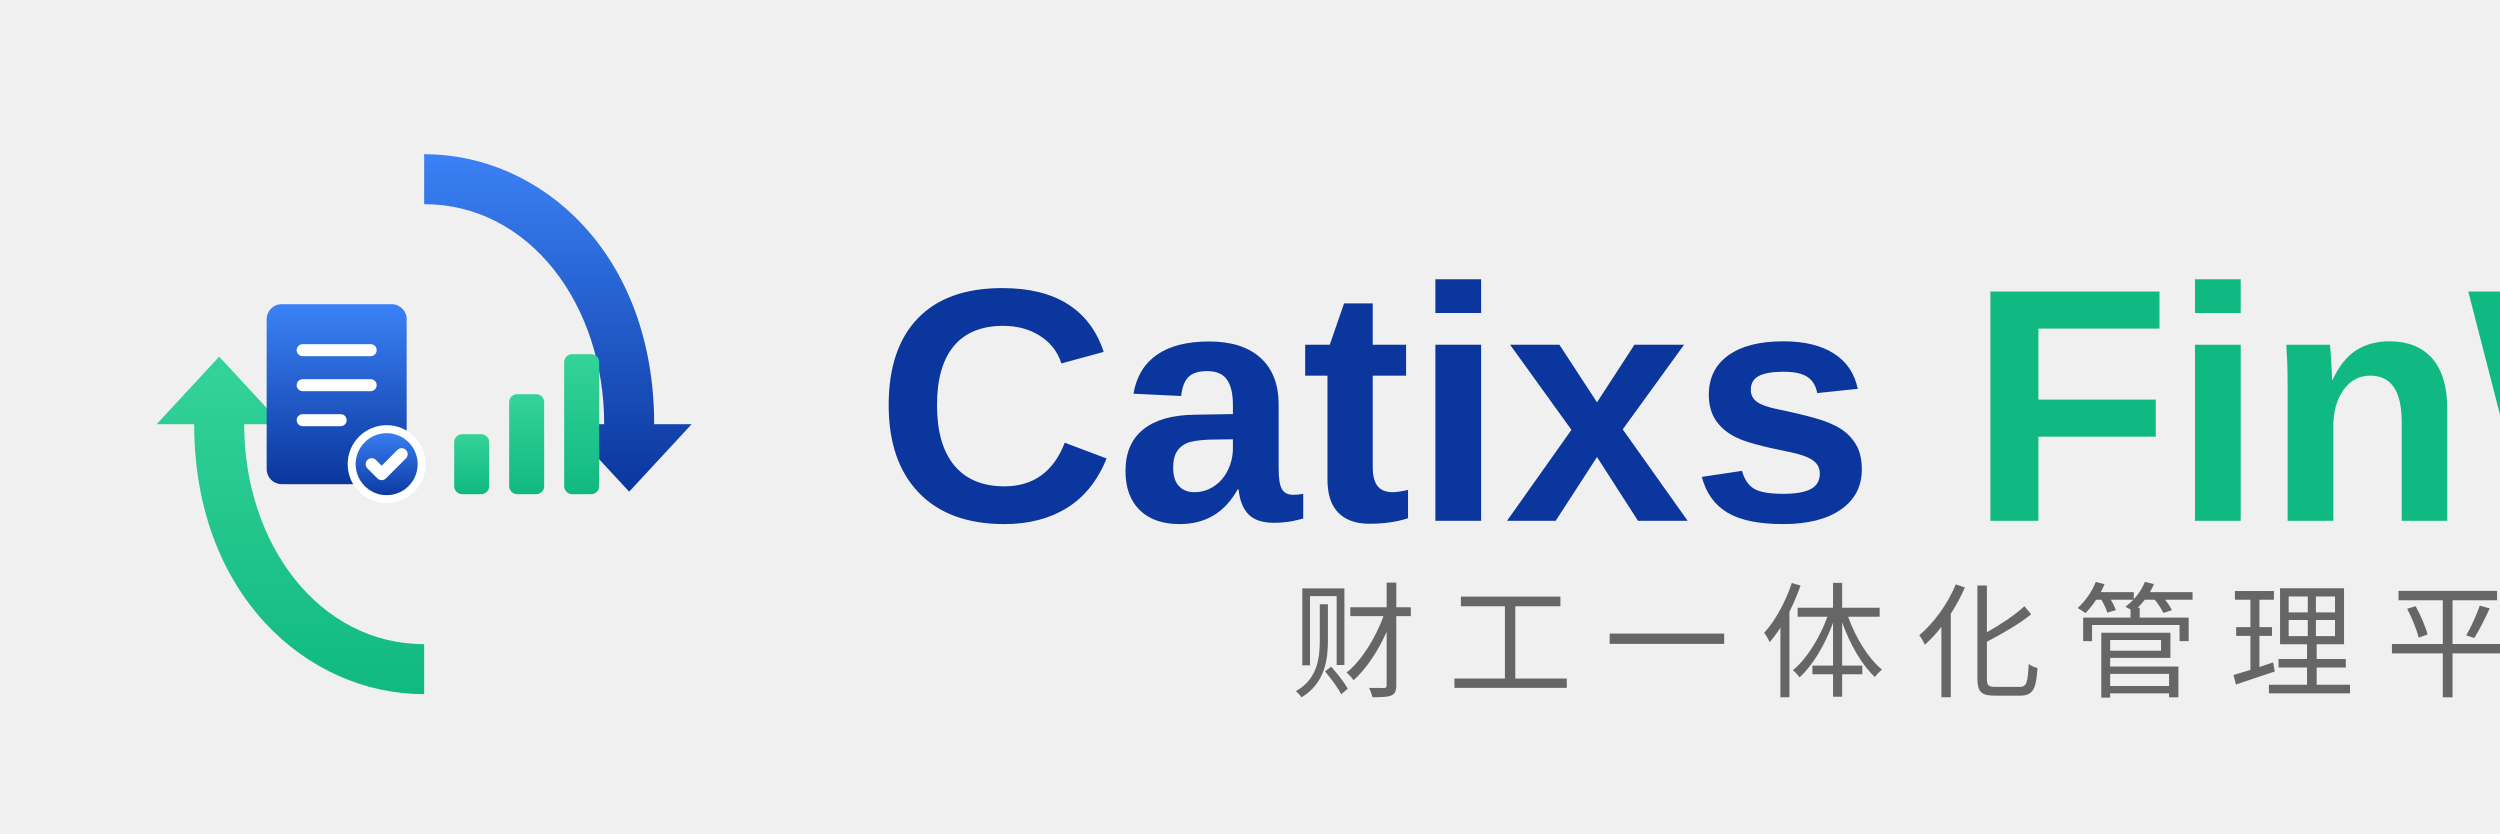
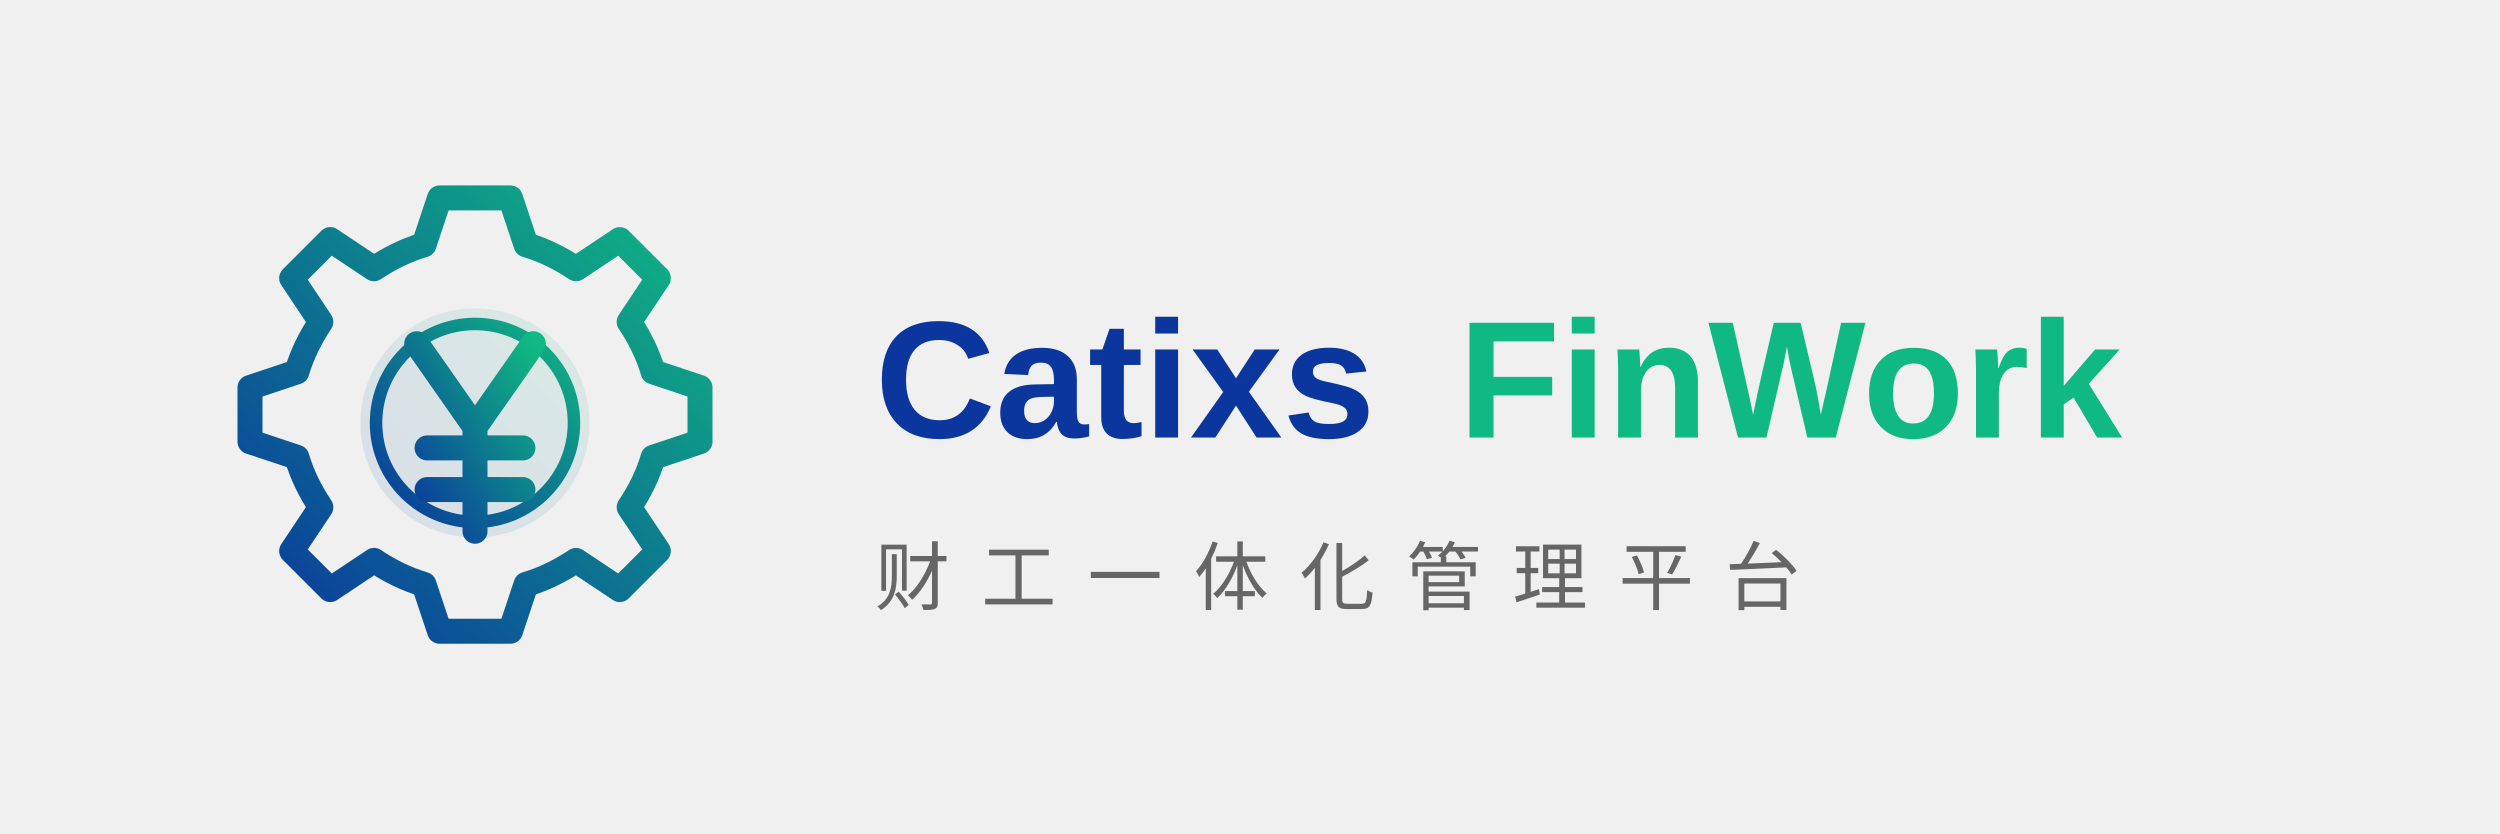
<svg xmlns="http://www.w3.org/2000/svg" viewBox="0 0 1200 400">
  <defs>
-     <linearGradient id="blueGrad" x1="0%" y1="100%" x2="0%" y2="0%">
+     <linearGradient id="brandGradBG" x1="0%" y1="100%" x2="100%" y2="0%">
      <stop offset="0%" style="stop-color:#0A369D;stop-opacity:1" />
-       <stop offset="100%" style="stop-color:#3B82F6;stop-opacity:1" />
-     </linearGradient>
-     <linearGradient id="greenGrad" x1="0%" y1="100%" x2="0%" y2="0%">
-       <stop offset="0%" style="stop-color:#10B981;stop-opacity:1" />
-       <stop offset="100%" style="stop-color:#34D399;stop-opacity:1" />
+       <stop offset="100%" style="stop-color:#10B981;stop-opacity:1" />
    </linearGradient>
  </defs>
-   <g transform="translate(50, 50) scale(0.6)">
-     <path d="M256 40 C 350 40, 440 120, 440 256 L 470 256 L 420 310 L 370 256 L 400 256 C 400 160, 340 80, 256 80 L 256 40 Z" fill="url(#blueGrad)" />
-     <path d="M256 472 C 162 472, 72 392, 72 256 L 42 256 L 92 202 L 142 256 L 112 256 C 112 352, 172 432, 256 432 L 256 472 Z" fill="url(#greenGrad)" />
-     <g transform="translate(130, 160) scale(0.8)">
-       <rect x="0" y="0" width="140" height="180" rx="15" fill="url(#blueGrad)" />
-       <rect x="30" y="40" width="80" height="12" rx="6" fill="#FFFFFF" />
-       <rect x="30" y="75" width="80" height="12" rx="6" fill="#FFFFFF" />
-       <rect x="30" y="110" width="50" height="12" rx="6" fill="#FFFFFF" />
-       <circle cx="120" cy="160" r="35" fill="url(#blueGrad)" stroke="#FFFFFF" stroke-width="8" />
-       <path d="M105 160 L 115 170 L 135 150" stroke="#FFFFFF" stroke-width="12" fill="none" stroke-linecap="round" stroke-linejoin="round" />
-     </g>
-     <g transform="translate(280, 200) scale(0.8)">
-       <rect x="0" y="80" width="35" height="60" rx="8" fill="url(#greenGrad)" />
-       <rect x="55" y="40" width="35" height="100" rx="8" fill="url(#greenGrad)" />
-       <rect x="110" y="0" width="35" height="140" rx="8" fill="url(#greenGrad)" />
-     </g>
+   <g transform="translate(100, 75) scale(0.5)">
+     <path d="M256 40 L 290 40 L 305 85 C 322 90, 338 98, 353 108 L 395 80 L 432 117 L 404 159 C 414 174, 422 190, 427 207 L 472 222 L 472 274 L 427 289 C 422 306, 414 322, 404 337 L 432 379 L 395 416 L 353 388 C 338 398, 322 406, 305 411 L 290 456 L 222 456 L 207 411 C 190 406, 174 398, 159 388 L 117 416 L 80 379 L 108 337 C 98 322, 90 306, 85 289 L 40 274 L 40 222 L 85 207 C 90 190, 98 174, 108 159 L 80 117 L 117 80 L 159 108 C 174 98, 190 90, 207 85 L 222 40 Z" fill="none" stroke="url(#brandGradBG)" stroke-width="24" stroke-linejoin="round" />
+     <circle cx="256" cy="256" r="110" fill="url(#brandGradBG)" opacity="0.1" />
+     <circle cx="256" cy="256" r="95" fill="none" stroke="url(#brandGradBG)" stroke-width="12" />
+     <path d="M200 180 L 256 260 L 312 180 M210 280 L 302 280 M210 320 L 302 320 M256 260 L 256 360" fill="none" stroke="url(#brandGradBG)" stroke-width="24" stroke-linecap="round" stroke-linejoin="round" />
  </g>
-   <g transform="translate(420, 250)">
-     <text font-family="Arial, sans-serif" font-weight="bold" font-size="160" fill="#0A369D">Catixs <tspan fill="#10B981">FinWork</tspan>
-     </text>
-     <text font-family="Arial, sans-serif" font-size="60" fill="#666" x="200" y="80" letter-spacing="15">财工一体化管理平台</text>
-   </g>
+   <text x="420" y="210" font-family="Arial, sans-serif" font-weight="bold" font-size="80" fill="#0A369D">Catixs</text>
+   <text x="700" y="210" font-family="Arial, sans-serif" font-weight="bold" font-size="80" fill="#10B981">FinWork</text>
+   <text x="420" y="290" font-family="Arial, sans-serif" font-weight="medium" font-size="36" fill="#666" letter-spacing="15">财工一体化管理平台</text>
</svg>
